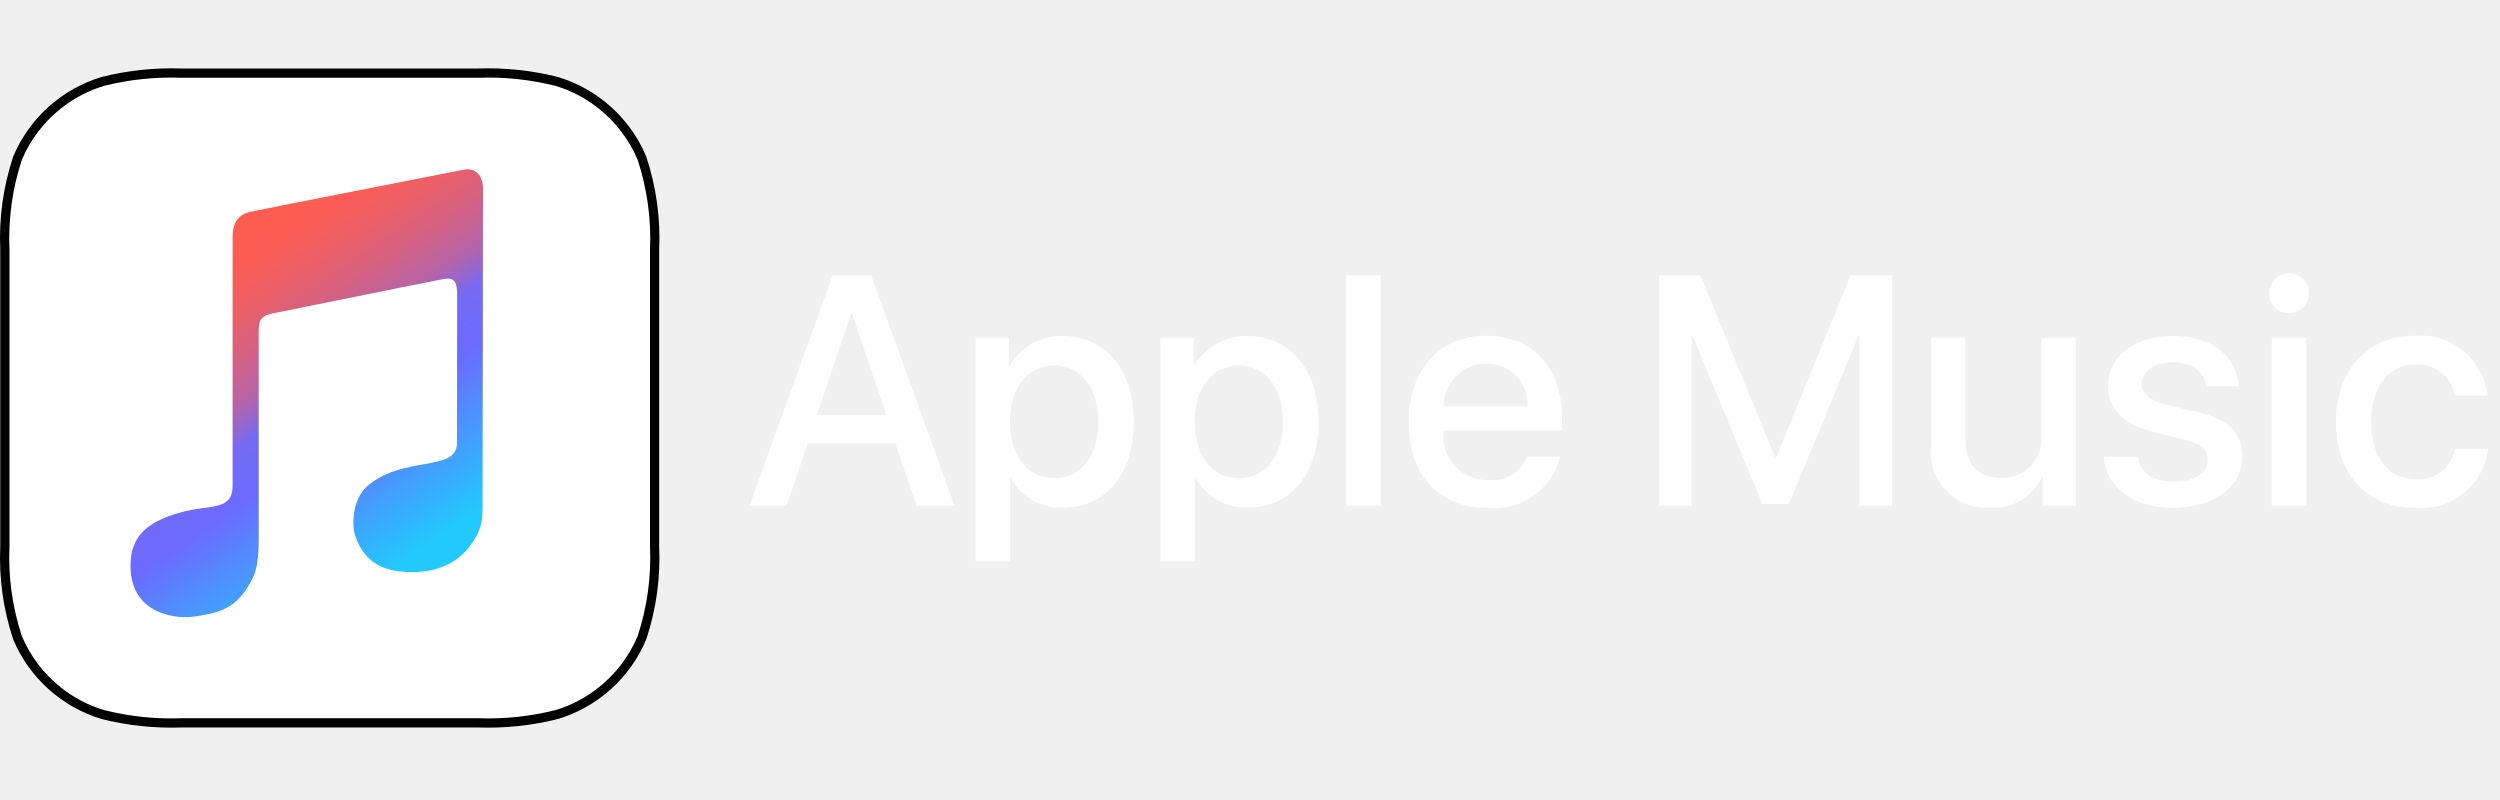
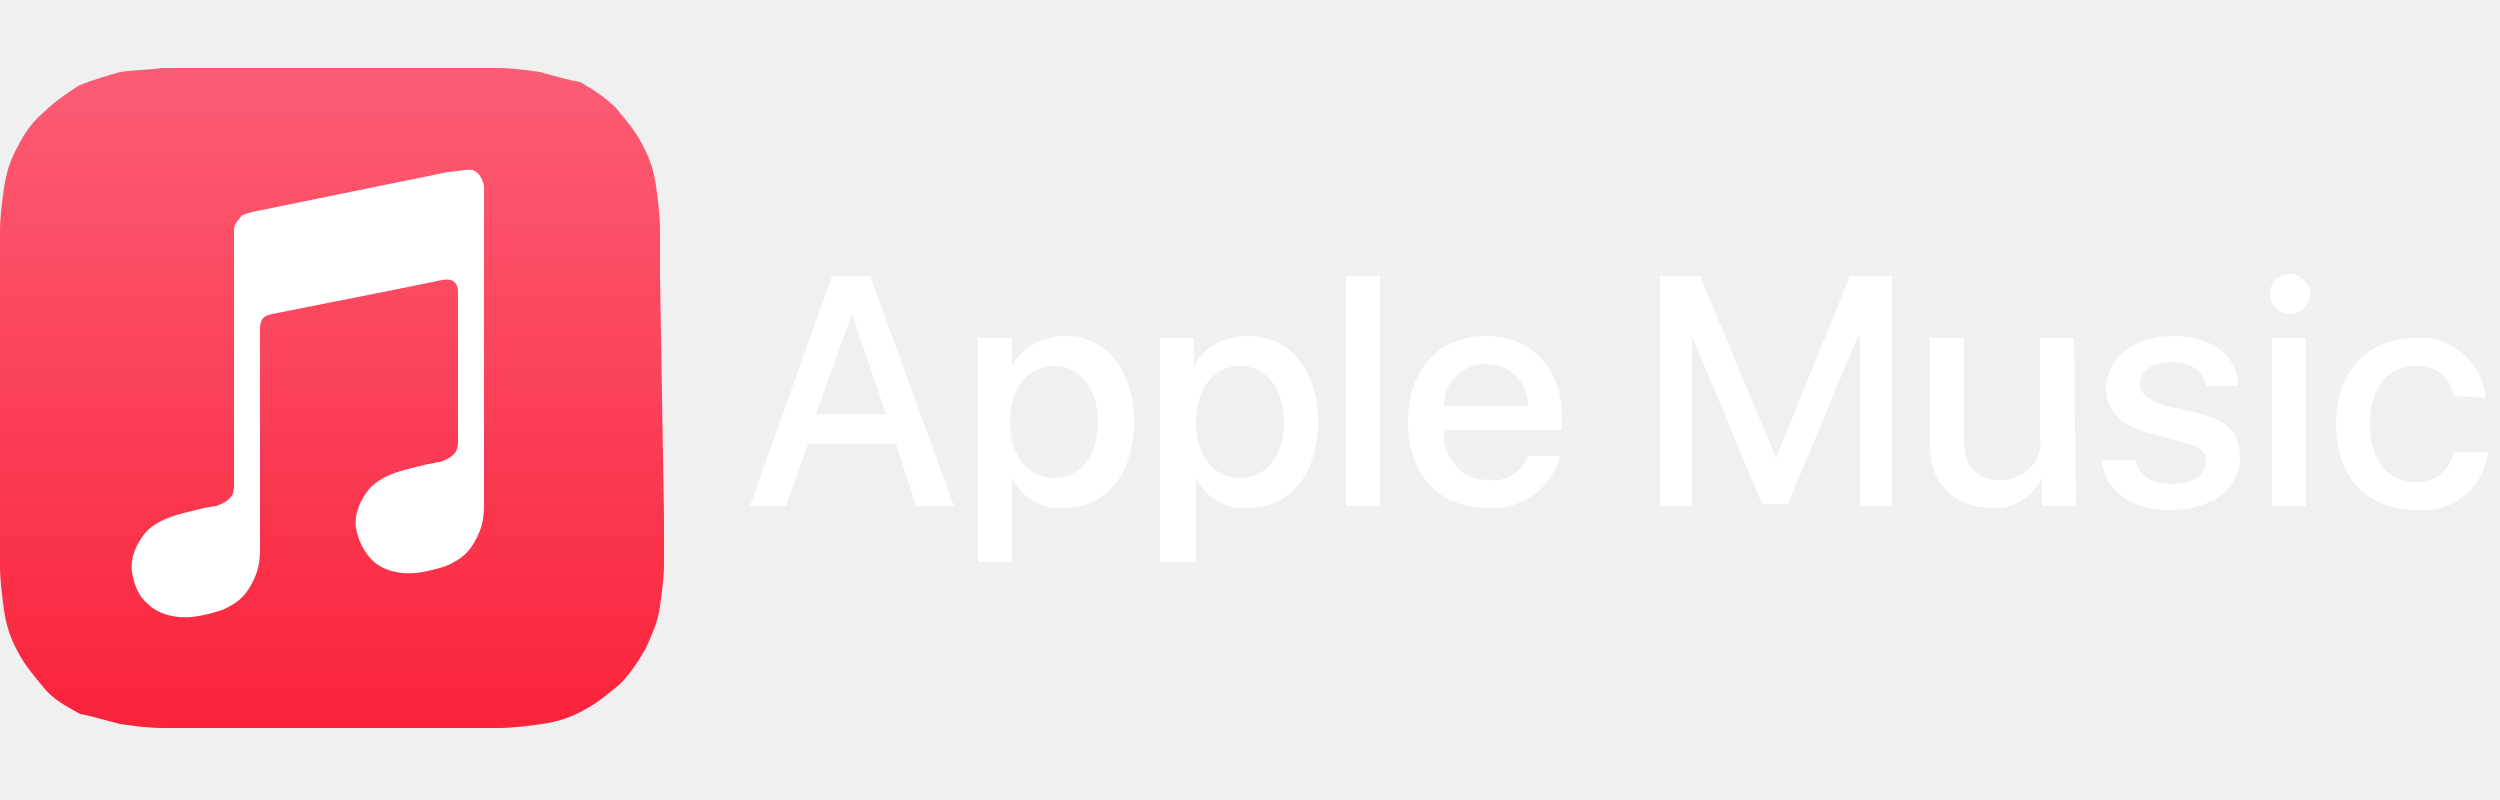
- <svg xmlns="http://www.w3.org/2000/svg" width="125px" height="40px" viewBox="0 0 125 40" version="1.1">
-   <defs>
-     <linearGradient x1="72.657%" y1="90.21%" x2="32.846%" y2="15.204%" id="linearGradient-1">
-       <stop stop-color="#22C9FD" offset="0%" />
-       <stop stop-color="#2ABEFD" offset="4.93%" />
-       <stop stop-color="#6B6BFF" offset="38.92%" />
-       <stop stop-color="#756AF3" offset="52.71%" />
-       <stop stop-color="#8D68D6" offset="55.91%" />
-       <stop stop-color="#AC65B2" offset="60.57%" />
-       <stop stop-color="#B864A4" offset="63.05%" />
-       <stop stop-color="#D56182" offset="73.26%" />
-       <stop stop-color="#EC5F67" offset="83.77%" />
-       <stop stop-color="#FA5D56" offset="93.04%" />
-       <stop stop-color="#FF5D50" offset="100%" />
-     </linearGradient>
-   </defs>
-   <g id="Page-1" stroke="none" stroke-width="1" fill="none" fill-rule="evenodd">
-     <g id="Artboard" fill-rule="nonzero">
+ <svg xmlns="http://www.w3.org/2000/svg" version="1.1" id="Layer_1" x="0px" y="0px" viewBox="0 0 125 40" style="enable-background:new 0 0 125 40;" xml:space="preserve">
+   <style type="text/css">
+ 	.st0{fill:#FFFFFF;}
+ 	.st1{fill-rule:evenodd;clip-rule:evenodd;fill:url(#SVGID_1_);}
+ 	.st2{fill-rule:evenodd;clip-rule:evenodd;fill:#FFFFFF;}
+ </style>
+   <g id="Page-1">
+     <g id="Artboard">
      <g id="logo_applemusic_ondark">
-         <g id="icons" transform="translate(37, 13)" fill="#FFFFFF">
+         <g id="icons" transform="translate(37, 13)">
          <g id="Artboard-Copy-3_1_">
            <g id="US-UK_Apple_Music_lockup_RGB_blk_1_">
              <g id="_Group_4_1_">
                <g id="_Group_6_1_">
                  <g id="_Group_7_1_">
-                     <path d="M7.776,9.175 L3.387,9.175 L2.333,12.288 L0.474,12.288 L4.632,0.772 L6.563,0.772 L10.722,12.288 L8.83,12.288 L7.776,9.175 Z M3.841,7.739 L7.32,7.739 L5.605,2.687 L5.557,2.687 L3.841,7.739 Z" id="_Compound_Path_10_1_" />
-                     <path d="M19.691,8.09 C19.691,10.701 18.294,12.377 16.187,12.377 C15.098,12.434 14.072,11.863 13.546,10.908 L13.507,10.908 L13.507,15.066 L11.782,15.066 L11.782,3.893 L13.45,3.893 L13.45,5.29 L13.483,5.29 C14.032,4.34 15.059,3.769 16.156,3.805 C18.287,3.805 19.691,5.489 19.691,8.09 Z M17.92,8.09 C17.92,6.391 17.042,5.273 15.701,5.273 C14.384,5.273 13.498,6.414 13.498,8.09 C13.498,9.782 14.384,10.916 15.701,10.916 C17.041,10.916 17.92,9.806 17.92,8.09 L17.92,8.09 Z" id="_Compound_Path_11_1_" />
-                     <path d="M28.925,8.09 C28.925,10.701 27.528,12.377 25.421,12.377 C24.332,12.434 23.306,11.863 22.78,10.908 L22.741,10.908 L22.741,15.066 L21.016,15.066 L21.016,3.893 L22.684,3.893 L22.684,5.29 L22.717,5.29 C23.266,4.34 24.294,3.769 25.39,3.805 C27.52,3.805 28.925,5.489 28.925,8.09 Z M27.153,8.09 C27.153,6.391 26.275,5.273 24.934,5.273 C23.617,5.273 22.731,6.414 22.731,8.09 C22.731,9.782 23.617,10.916 24.934,10.916 C26.275,10.916 27.153,9.806 27.153,8.09 L27.153,8.09 Z" id="_Compound_Path_12_1_" />
-                     <polygon id="_Compound_Path_13_1_" points="30.314 0.772 32.037 0.772 32.037 12.288 30.314 12.288" />
-                     <path d="M41.008,9.823 C40.616,11.464 39.071,12.562 37.392,12.392 C34.951,12.392 33.434,10.756 33.434,8.131 C33.434,5.497 34.958,3.789 37.321,3.789 C39.643,3.789 41.104,5.386 41.104,7.931 L41.104,8.522 L35.174,8.522 L35.174,8.626 C35.119,9.251 35.334,9.87 35.767,10.325 C36.199,10.781 36.806,11.028 37.433,11.004 C38.269,11.082 39.058,10.602 39.372,9.823 L41.008,9.823 Z M35.182,7.317 L39.38,7.317 C39.411,6.755 39.207,6.205 38.816,5.802 C38.425,5.397 37.883,5.174 37.321,5.186 C36.754,5.182 36.208,5.406 35.807,5.806 C35.405,6.205 35.181,6.749 35.182,7.317 Z" id="_Compound_Path_14_1_" />
-                     <polygon id="_Compound_Path_15_1_" points="55.972 12.288 55.972 3.812 55.916 3.812 52.444 12.201 51.119 12.201 47.639 3.812 47.584 3.812 47.584 12.288 45.956 12.288 45.956 0.772 48.022 0.772 51.75 9.861 51.814 9.861 55.533 0.772 57.609 0.772 57.609 12.288" />
-                     <path d="M66.787,12.288 L65.136,12.288 L65.136,10.844 L65.096,10.844 C64.641,11.856 63.6,12.472 62.494,12.384 C61.67,12.432 60.868,12.115 60.3,11.516 C59.733,10.917 59.458,10.099 59.55,9.28 L59.55,3.893 L61.274,3.893 L61.274,8.945 C61.274,10.222 61.88,10.9 63.069,10.9 C63.635,10.919 64.181,10.689 64.565,10.273 C64.948,9.856 65.13,9.292 65.064,8.73 L65.064,3.893 L66.788,3.893 L66.787,12.288 Z" id="_Compound_Path_16_1_" />
-                     <path d="M71.689,3.797 C73.548,3.797 74.882,4.827 74.921,6.311 L73.302,6.311 C73.229,5.569 72.6,5.114 71.642,5.114 C70.708,5.114 70.086,5.545 70.086,6.2 C70.086,6.702 70.501,7.037 71.371,7.253 L72.783,7.58 C74.475,7.987 75.113,8.61 75.113,9.839 C75.113,11.356 73.677,12.393 71.627,12.393 C69.648,12.393 68.314,11.379 68.187,9.847 L69.894,9.847 C70.015,10.654 70.661,11.084 71.707,11.084 C72.735,11.084 73.383,10.661 73.383,9.99 C73.383,9.472 73.064,9.193 72.186,8.969 L70.685,8.602 C69.169,8.235 68.403,7.461 68.403,6.296 C68.401,4.811 69.733,3.797 71.689,3.797 Z" id="_Compound_Path_17_1_" />
-                     <path d="M76.456,1.682 C76.447,1.274 76.687,0.903 77.061,0.742 C77.435,0.581 77.87,0.661 78.16,0.948 C78.45,1.234 78.539,1.666 78.383,2.043 C78.228,2.42 77.86,2.665 77.453,2.663 C76.906,2.667 76.461,2.228 76.456,1.682 Z M76.591,3.893 L78.315,3.893 L78.315,12.288 L76.591,12.288 L76.591,3.893 Z" id="_Compound_Path_18_1_" />
-                     <path d="M85.74,6.781 C85.584,5.829 84.723,5.156 83.761,5.233 C82.437,5.233 81.559,6.342 81.559,8.09 C81.559,9.878 82.444,10.956 83.778,10.956 C84.728,11.051 85.589,10.39 85.741,9.447 L87.4,9.447 C87.186,11.253 85.571,12.559 83.76,12.393 C81.367,12.393 79.802,10.757 79.802,8.091 C79.802,5.482 81.366,3.79 83.744,3.79 C85.567,3.636 87.182,4.963 87.383,6.782 L85.74,6.781 Z" id="_Compound_Path_19_1_" />
+                     <path id="_Compound_Path_10_1_" class="st0" d="M7.8,9.2H3.4l-1.1,3.1H0.5L4.6,0.8h1.9l4.2,11.5H8.8L7.8,9.2z M3.8,7.7h3.5           L5.6,2.7h0L3.8,7.7z" />
+                     <path id="_Compound_Path_11_1_" class="st0" d="M19.7,8.1c0,2.6-1.4,4.3-3.5,4.3c-1.1,0.1-2.1-0.5-2.6-1.5h0v4.2h-1.7V3.9           h1.7v1.4h0c0.5-1,1.6-1.5,2.7-1.5C18.3,3.8,19.7,5.5,19.7,8.1z M17.9,8.1c0-1.7-0.9-2.8-2.2-2.8c-1.3,0-2.2,1.1-2.2,2.8           c0,1.7,0.9,2.8,2.2,2.8C17,10.9,17.9,9.8,17.9,8.1L17.9,8.1z" />
+                     <path id="_Compound_Path_12_1_" class="st0" d="M28.9,8.1c0,2.6-1.4,4.3-3.5,4.3c-1.1,0.1-2.1-0.5-2.6-1.5h0v4.2H21V3.9           h1.7v1.4h0c0.5-1,1.6-1.5,2.7-1.5C27.5,3.8,28.9,5.5,28.9,8.1z M27.2,8.1c0-1.7-0.9-2.8-2.2-2.8c-1.3,0-2.2,1.1-2.2,2.8           c0,1.7,0.9,2.8,2.2,2.8C26.3,10.9,27.2,9.8,27.2,8.1L27.2,8.1z" />
+                     <polygon id="_Compound_Path_13_1_" class="st0" points="30.3,0.8 32,0.8 32,12.3 30.3,12.3          " />
+                     <path id="_Compound_Path_14_1_" class="st0" d="M41,9.8c-0.4,1.6-1.9,2.7-3.6,2.6c-2.4,0-4-1.6-4-4.3           c0-2.6,1.5-4.3,3.9-4.3c2.3,0,3.8,1.6,3.8,4.1v0.6h-5.9v0.1c-0.1,0.6,0.2,1.2,0.6,1.7c0.4,0.5,1,0.7,1.7,0.7           c0.8,0.1,1.6-0.4,1.9-1.2H41z M35.2,7.3h4.2c0-0.6-0.2-1.1-0.6-1.5c-0.4-0.4-0.9-0.6-1.5-0.6c-0.6,0-1.1,0.2-1.5,0.6           C35.4,6.2,35.2,6.7,35.2,7.3z" />
+                     <polygon id="_Compound_Path_15_1_" class="st0" points="56,12.3 56,3.8 55.9,3.8 52.4,12.2 51.1,12.2 47.6,3.8 47.6,3.8            47.6,12.3 46,12.3 46,0.8 48,0.8 51.8,9.9 51.8,9.9 55.5,0.8 57.6,0.8 57.6,12.3          " />
+                     <path id="_Compound_Path_16_1_" class="st0" d="M66.8,12.3h-1.7v-1.4h0c-0.5,1-1.5,1.6-2.6,1.5c-0.8,0-1.6-0.3-2.2-0.9           s-0.8-1.4-0.8-2.2V3.9h1.7v5.1c0,1.3,0.6,2,1.8,2c0.6,0,1.1-0.2,1.5-0.6c0.4-0.4,0.6-1,0.5-1.5V3.9h1.7L66.8,12.3z" />
+                     <path id="_Compound_Path_17_1_" class="st0" d="M71.7,3.8c1.9,0,3.2,1,3.2,2.5h-1.6c-0.1-0.7-0.7-1.2-1.7-1.2           c-0.9,0-1.6,0.4-1.6,1.1c0,0.5,0.4,0.8,1.3,1.1l1.4,0.3c1.7,0.4,2.3,1,2.3,2.3c0,1.5-1.4,2.6-3.5,2.6c-2,0-3.3-1-3.4-2.5           h1.7c0.1,0.8,0.8,1.2,1.8,1.2c1,0,1.7-0.4,1.7-1.1c0-0.5-0.3-0.8-1.2-1l-1.5-0.4c-1.5-0.4-2.3-1.1-2.3-2.3           C68.4,4.8,69.7,3.8,71.7,3.8z" />
+                     <path id="_Compound_Path_18_1_" class="st0" d="M76.5,1.7c0-0.4,0.2-0.8,0.6-0.9c0.4-0.2,0.8-0.1,1.1,0.2           c0.3,0.3,0.4,0.7,0.2,1.1c-0.2,0.4-0.5,0.6-0.9,0.6C76.9,2.7,76.5,2.2,76.5,1.7z M76.6,3.9h1.7v8.4h-1.7V3.9z" />
+                     <path id="_Compound_Path_19_1_" class="st0" d="M85.7,6.8c-0.2-1-1-1.6-2-1.5c-1.3,0-2.2,1.1-2.2,2.9           c0,1.8,0.9,2.9,2.2,2.9c1,0.1,1.8-0.6,2-1.5h1.7c-0.2,1.8-1.8,3.1-3.6,2.9c-2.4,0-4-1.6-4-4.3c0-2.6,1.6-4.3,3.9-4.3           c1.8-0.2,3.4,1.2,3.6,3L85.7,6.8z" />
                  </g>
                </g>
              </g>
            </g>
          </g>
        </g>
-         <g id="Group-2_1_" transform="translate(0, 3)">
-           <path d="M23.901,0.426 L9.074,0.426 C7.734,0.378 6.393,0.52 5.092,0.845 C3.098,1.442 1.474,2.899 0.664,4.816 C0.163,6.321 -0.059,7.903 0.013,9.486 L0.013,24.313 C-0.059,25.896 0.163,27.479 0.664,28.982 C1.473,30.9 3.097,32.357 5.091,32.954 C6.392,33.279 7.732,33.42 9.073,33.374 L23.899,33.374 C25.239,33.42 26.58,33.28 27.881,32.954 C29.875,32.357 31.499,30.901 32.308,28.982 C32.809,27.478 33.03,25.896 32.959,24.313 L32.959,9.486 C33.03,7.903 32.809,6.319 32.308,4.816 C31.499,2.899 29.875,1.442 27.881,0.845 C26.581,0.52 25.241,0.378 23.901,0.426 Z" id="_Compound_Path__1_" fill="#000000" />
-           <path d="M23.901,0.888 C25.197,0.839 26.493,0.974 27.751,1.288 C28.54,1.521 29.276,1.905 29.921,2.417 C30.779,3.095 31.453,3.978 31.88,4.986 C32.358,6.435 32.569,7.961 32.5,9.486 L32.5,24.313 C32.569,25.837 32.36,27.364 31.88,28.813 C31.453,29.821 30.779,30.703 29.921,31.382 C29.277,31.894 28.54,32.278 27.751,32.51 C26.493,32.825 25.197,32.96 23.901,32.911 L9.074,32.911 C7.778,32.96 6.482,32.825 5.223,32.51 C4.434,32.278 3.699,31.894 3.054,31.382 C2.196,30.703 1.521,29.821 1.095,28.813 C0.616,27.364 0.406,25.837 0.474,24.313 L0.474,9.486 C0.406,7.961 0.615,6.435 1.095,4.986 C1.521,3.978 2.196,3.095 3.054,2.417 C3.697,1.905 4.434,1.521 5.223,1.288 C6.482,0.974 7.778,0.839 9.074,0.888 L23.901,0.888" id="_Path__1_" fill="#FFFFFF" />
-           <g id="_Group_2_1_" transform="translate(6.5, 5.2)" fill="url(#linearGradient-1)">
-             <g id="_Clip_Group__1_">
-               <path d="M17.649,1.195 C17.638,0.594 17.302,0.181 16.714,0.28 C16.714,0.28 7.185,2.146 6.075,2.378 C5.355,2.529 5.114,2.98 5.13,3.736 C5.127,3.8 5.13,16.085 5.13,16.085 C5.13,17.323 4.081,17.029 2.687,17.38 C0.32,17.975 0.252,19.022 0.098,19.352 C-0.144,20.671 0.164,22.131 1.953,22.56 C2.687,22.736 3.146,22.655 3.875,22.515 C5.054,22.288 5.651,21.71 6.168,20.628 C6.412,20.12 6.435,19.27 6.435,18.712 C6.434,15.2 6.434,11.86 6.434,8.347 C6.434,7.761 6.596,7.576 7.173,7.461 C9.996,6.902 12.834,6.311 15.655,5.756 C16.289,5.63 16.358,5.971 16.358,6.613 C16.359,9.243 16.348,13.545 16.348,13.959 C16.348,15.441 13.572,14.529 11.794,16.172 C11.17,16.783 11.06,17.932 11.255,18.56 C11.556,19.517 12.176,20.108 13.122,20.312 C13.727,20.444 15.717,20.662 16.892,19.231 C17.686,18.262 17.629,17.675 17.629,16.791 L17.649,1.195 Z" id="Path" />
-             </g>
+       </g>
+       <g>
+         <g>
+           <linearGradient id="SVGID_1_" gradientUnits="userSpaceOnUse" x1="16.477" y1="5.74" x2="16.477" y2="37.856" gradientTransform="matrix(1 0 0 -1 0 42)">
+             <stop offset="0" style="stop-color:#FA233B" />
+             <stop offset="1" style="stop-color:#FB5C74" />
+           </linearGradient>
+           <path class="st1" d="M33,13.7c0-0.4,0-0.8,0-1.2c0-0.3,0-0.7,0-1c0-0.7-0.1-1.5-0.2-2.2c-0.1-0.7-0.3-1.4-0.7-2.1      c-0.3-0.6-0.8-1.2-1.3-1.8c-0.5-0.5-1.1-0.9-1.8-1.3C28.4,4,27.7,3.8,27,3.6c-0.7-0.1-1.4-0.2-2.2-0.2c-0.3,0-0.7,0-1,0      c-0.4,0-0.8,0-1.2,0H10.3c-0.4,0-0.8,0-1.2,0c-0.3,0-0.7,0-1,0C7.4,3.5,6.7,3.5,6,3.6C5.3,3.8,4.6,4,3.9,4.3      C3.3,4.7,2.7,5.1,2.2,5.6C1.6,6.1,1.2,6.7,0.9,7.3C0.5,8,0.3,8.7,0.2,9.4C0.1,10.1,0,10.8,0,11.6c0,0.3,0,0.7,0,1      c0,0.4,0,0.8,0,1.2v12.3c0,0.4,0,0.8,0,1.2c0,0.3,0,0.7,0,1c0,0.7,0.1,1.5,0.2,2.2c0.1,0.7,0.3,1.4,0.7,2.1      c0.3,0.6,0.8,1.2,1.3,1.8s1.1,0.9,1.8,1.3C4.6,35.8,5.2,36,6,36.2c0.7,0.1,1.4,0.2,2.2,0.2c0.3,0,0.7,0,1,0c0.4,0,0.8,0,1.2,0      h12.3c0.4,0,0.8,0,1.2,0c0.3,0,0.7,0,1,0c0.7,0,1.5-0.1,2.2-0.2c0.7-0.1,1.4-0.3,2.1-0.7c0.6-0.3,1.2-0.8,1.8-1.3      c0.5-0.5,0.9-1.1,1.3-1.8c0.3-0.7,0.6-1.3,0.7-2.1c0.1-0.7,0.2-1.4,0.2-2.2c0-0.3,0-0.7,0-1c0-0.4,0-0.8,0-1.2L33,13.7L33,13.7z      " />
+         </g>
+         <g id="Glyph_9_">
+           <g>
+             <path class="st2" d="M23.3,8.5c-0.1,0-0.8,0.1-0.9,0.1l-9.8,2l0,0c-0.3,0.1-0.5,0.1-0.6,0.3c-0.2,0.2-0.3,0.4-0.3,0.6       c0,0.1,0,0.2,0,0.3c0,0,0,10,0,12.3c0,0.3,0,0.6-0.2,0.8c-0.2,0.2-0.4,0.3-0.7,0.4l-0.6,0.1c-0.8,0.2-1.3,0.3-1.8,0.5       c-0.5,0.2-0.8,0.4-1.1,0.7c-0.5,0.6-0.8,1.3-0.7,2c0.1,0.6,0.3,1.2,0.8,1.6c0.3,0.3,0.7,0.5,1.2,0.6c0.5,0.1,1,0.1,1.8-0.1       c0.4-0.1,0.8-0.2,1.1-0.4c0.4-0.2,0.7-0.5,0.9-0.8s0.4-0.7,0.5-1.1c0.1-0.4,0.1-0.8,0.1-1.2V16.5c0-0.6,0.2-0.7,0.6-0.8       c0,0,8.1-1.6,8.5-1.7c0.5-0.1,0.8,0.1,0.8,0.6v7.3c0,0.3,0,0.6-0.2,0.8s-0.4,0.3-0.7,0.4c-0.2,0-0.4,0.1-0.6,0.1       c-0.8,0.2-1.3,0.3-1.8,0.5c-0.5,0.2-0.8,0.4-1.1,0.7c-0.5,0.6-0.8,1.3-0.7,2c0.1,0.6,0.4,1.2,0.8,1.6c0.3,0.3,0.7,0.5,1.2,0.6       c0.5,0.1,1,0.1,1.8-0.1c0.4-0.1,0.8-0.2,1.1-0.4c0.4-0.2,0.7-0.5,0.9-0.8c0.2-0.3,0.4-0.7,0.5-1.1c0.1-0.4,0.1-0.8,0.1-1.2V9.3       C24.1,8.8,23.8,8.4,23.3,8.5z" />
          </g>
        </g>
      </g>
    </g>
  </g>
</svg>
